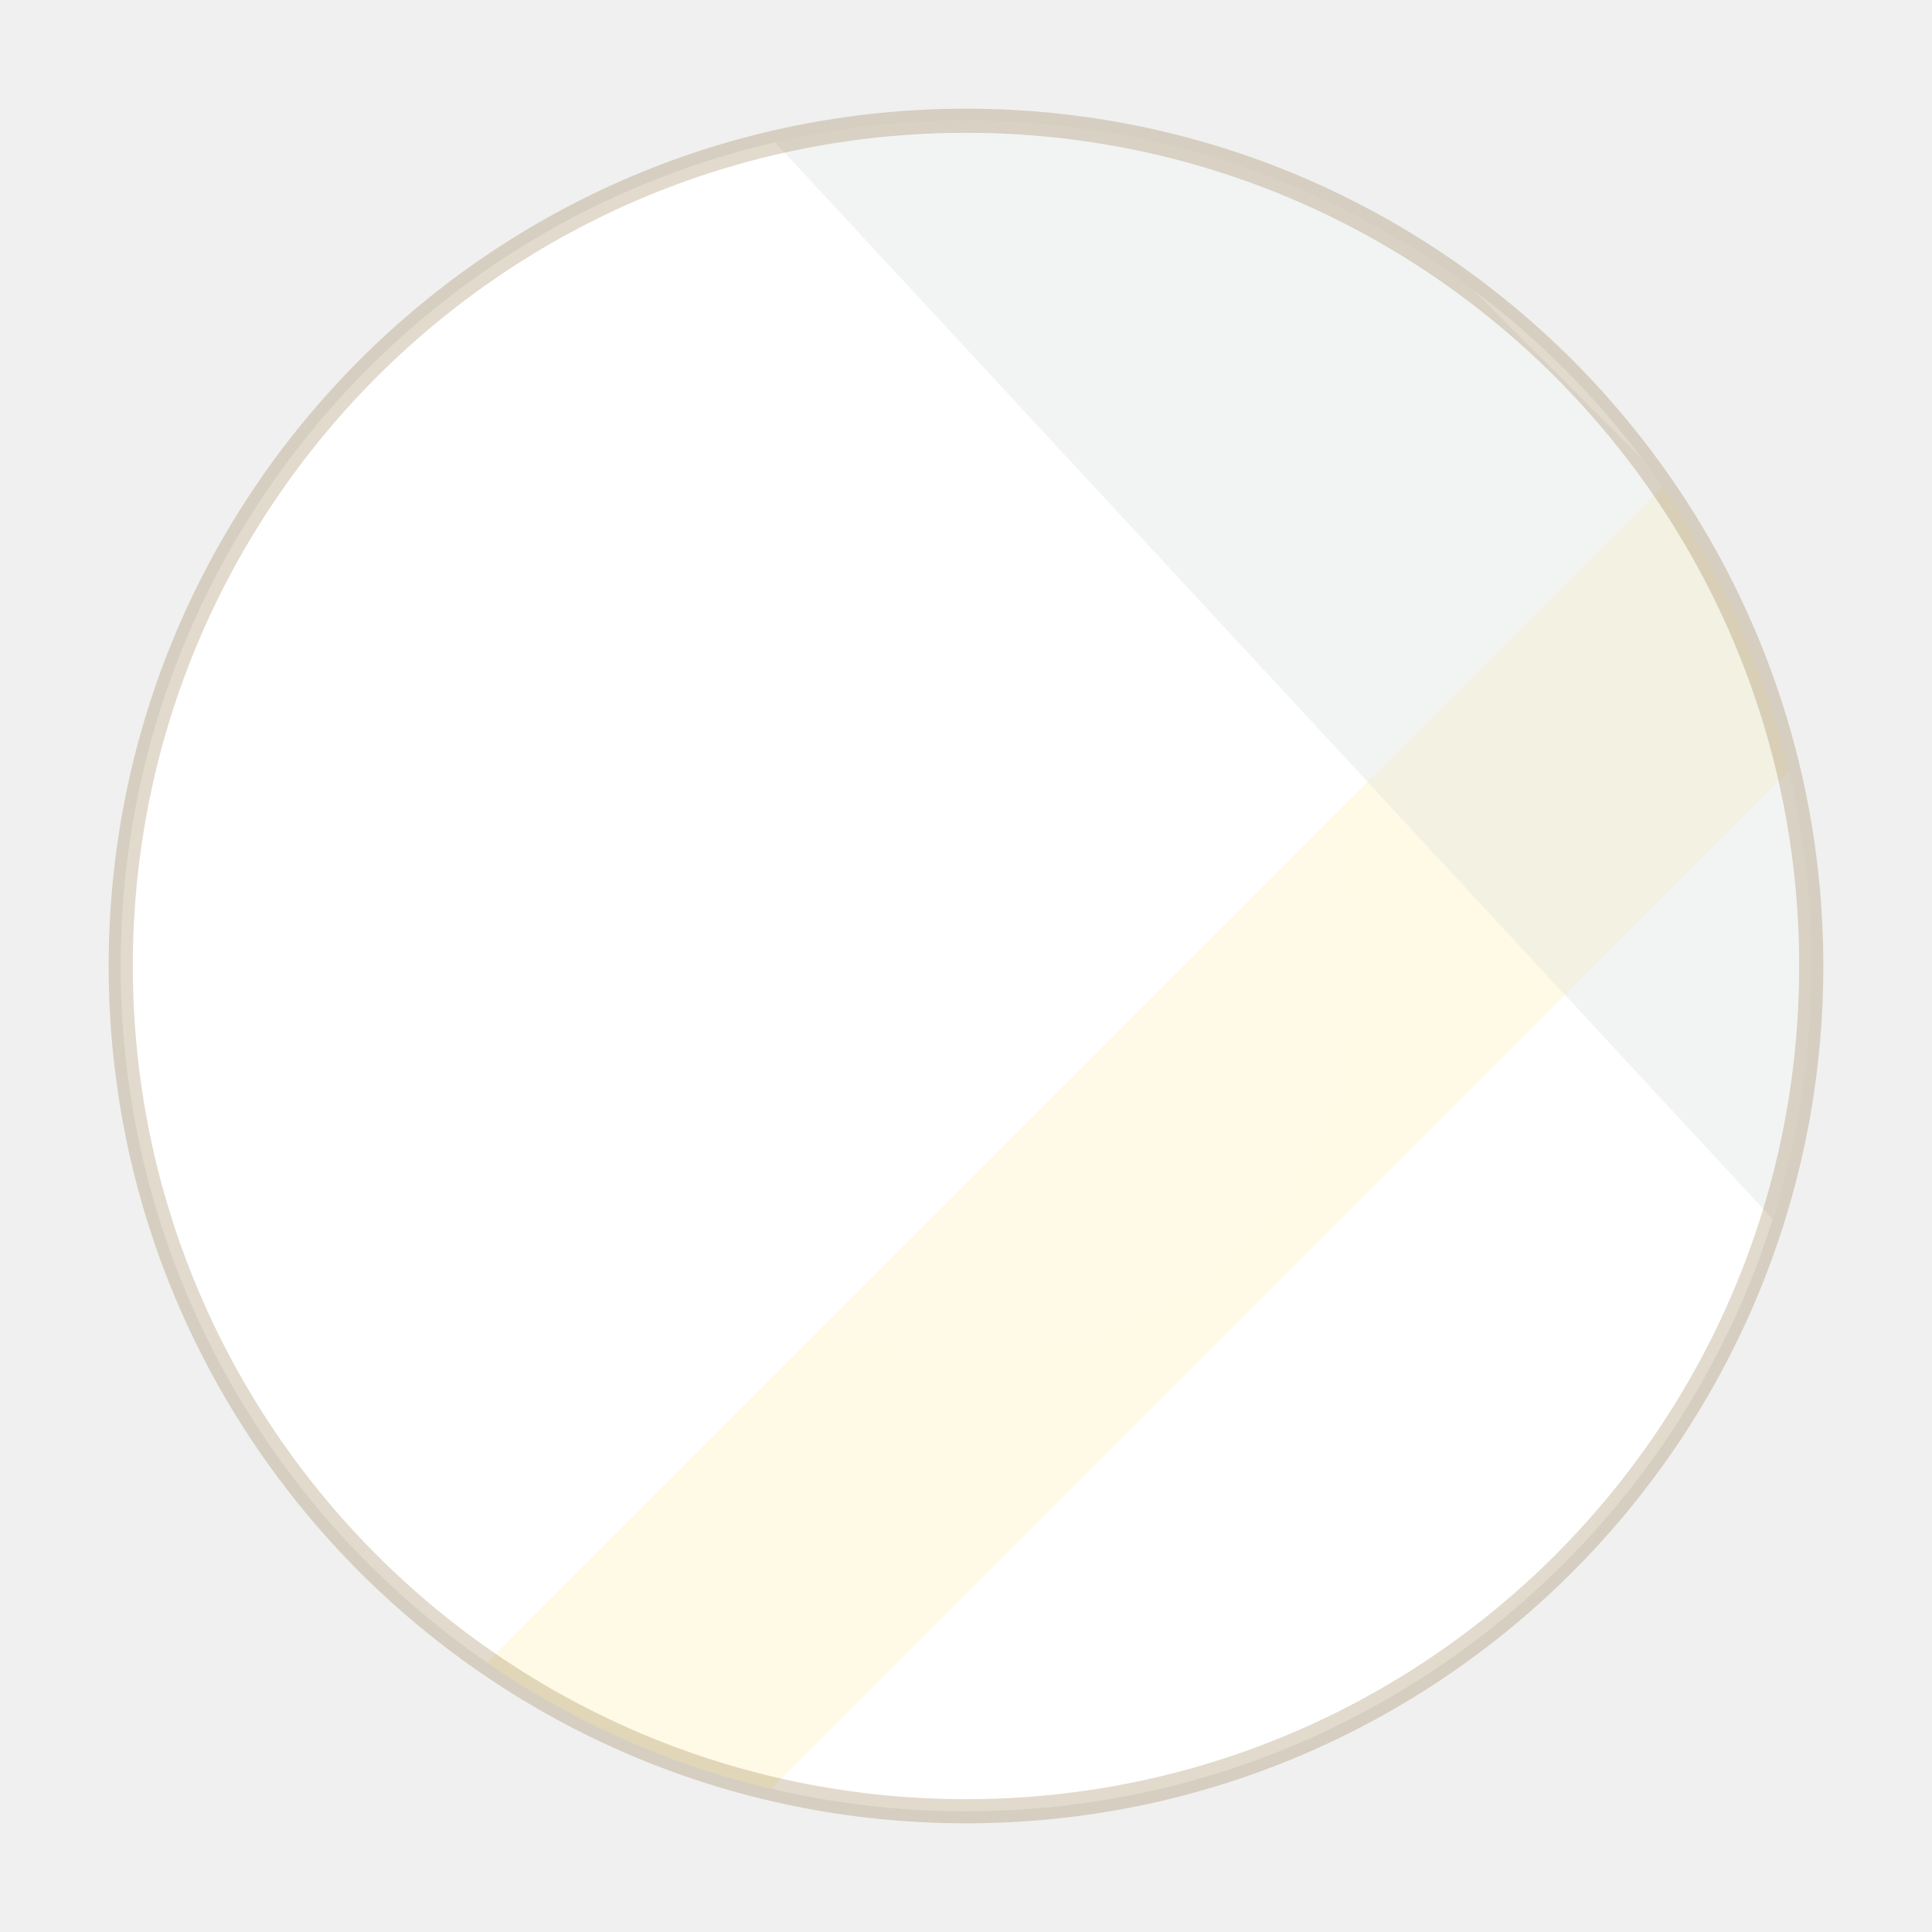
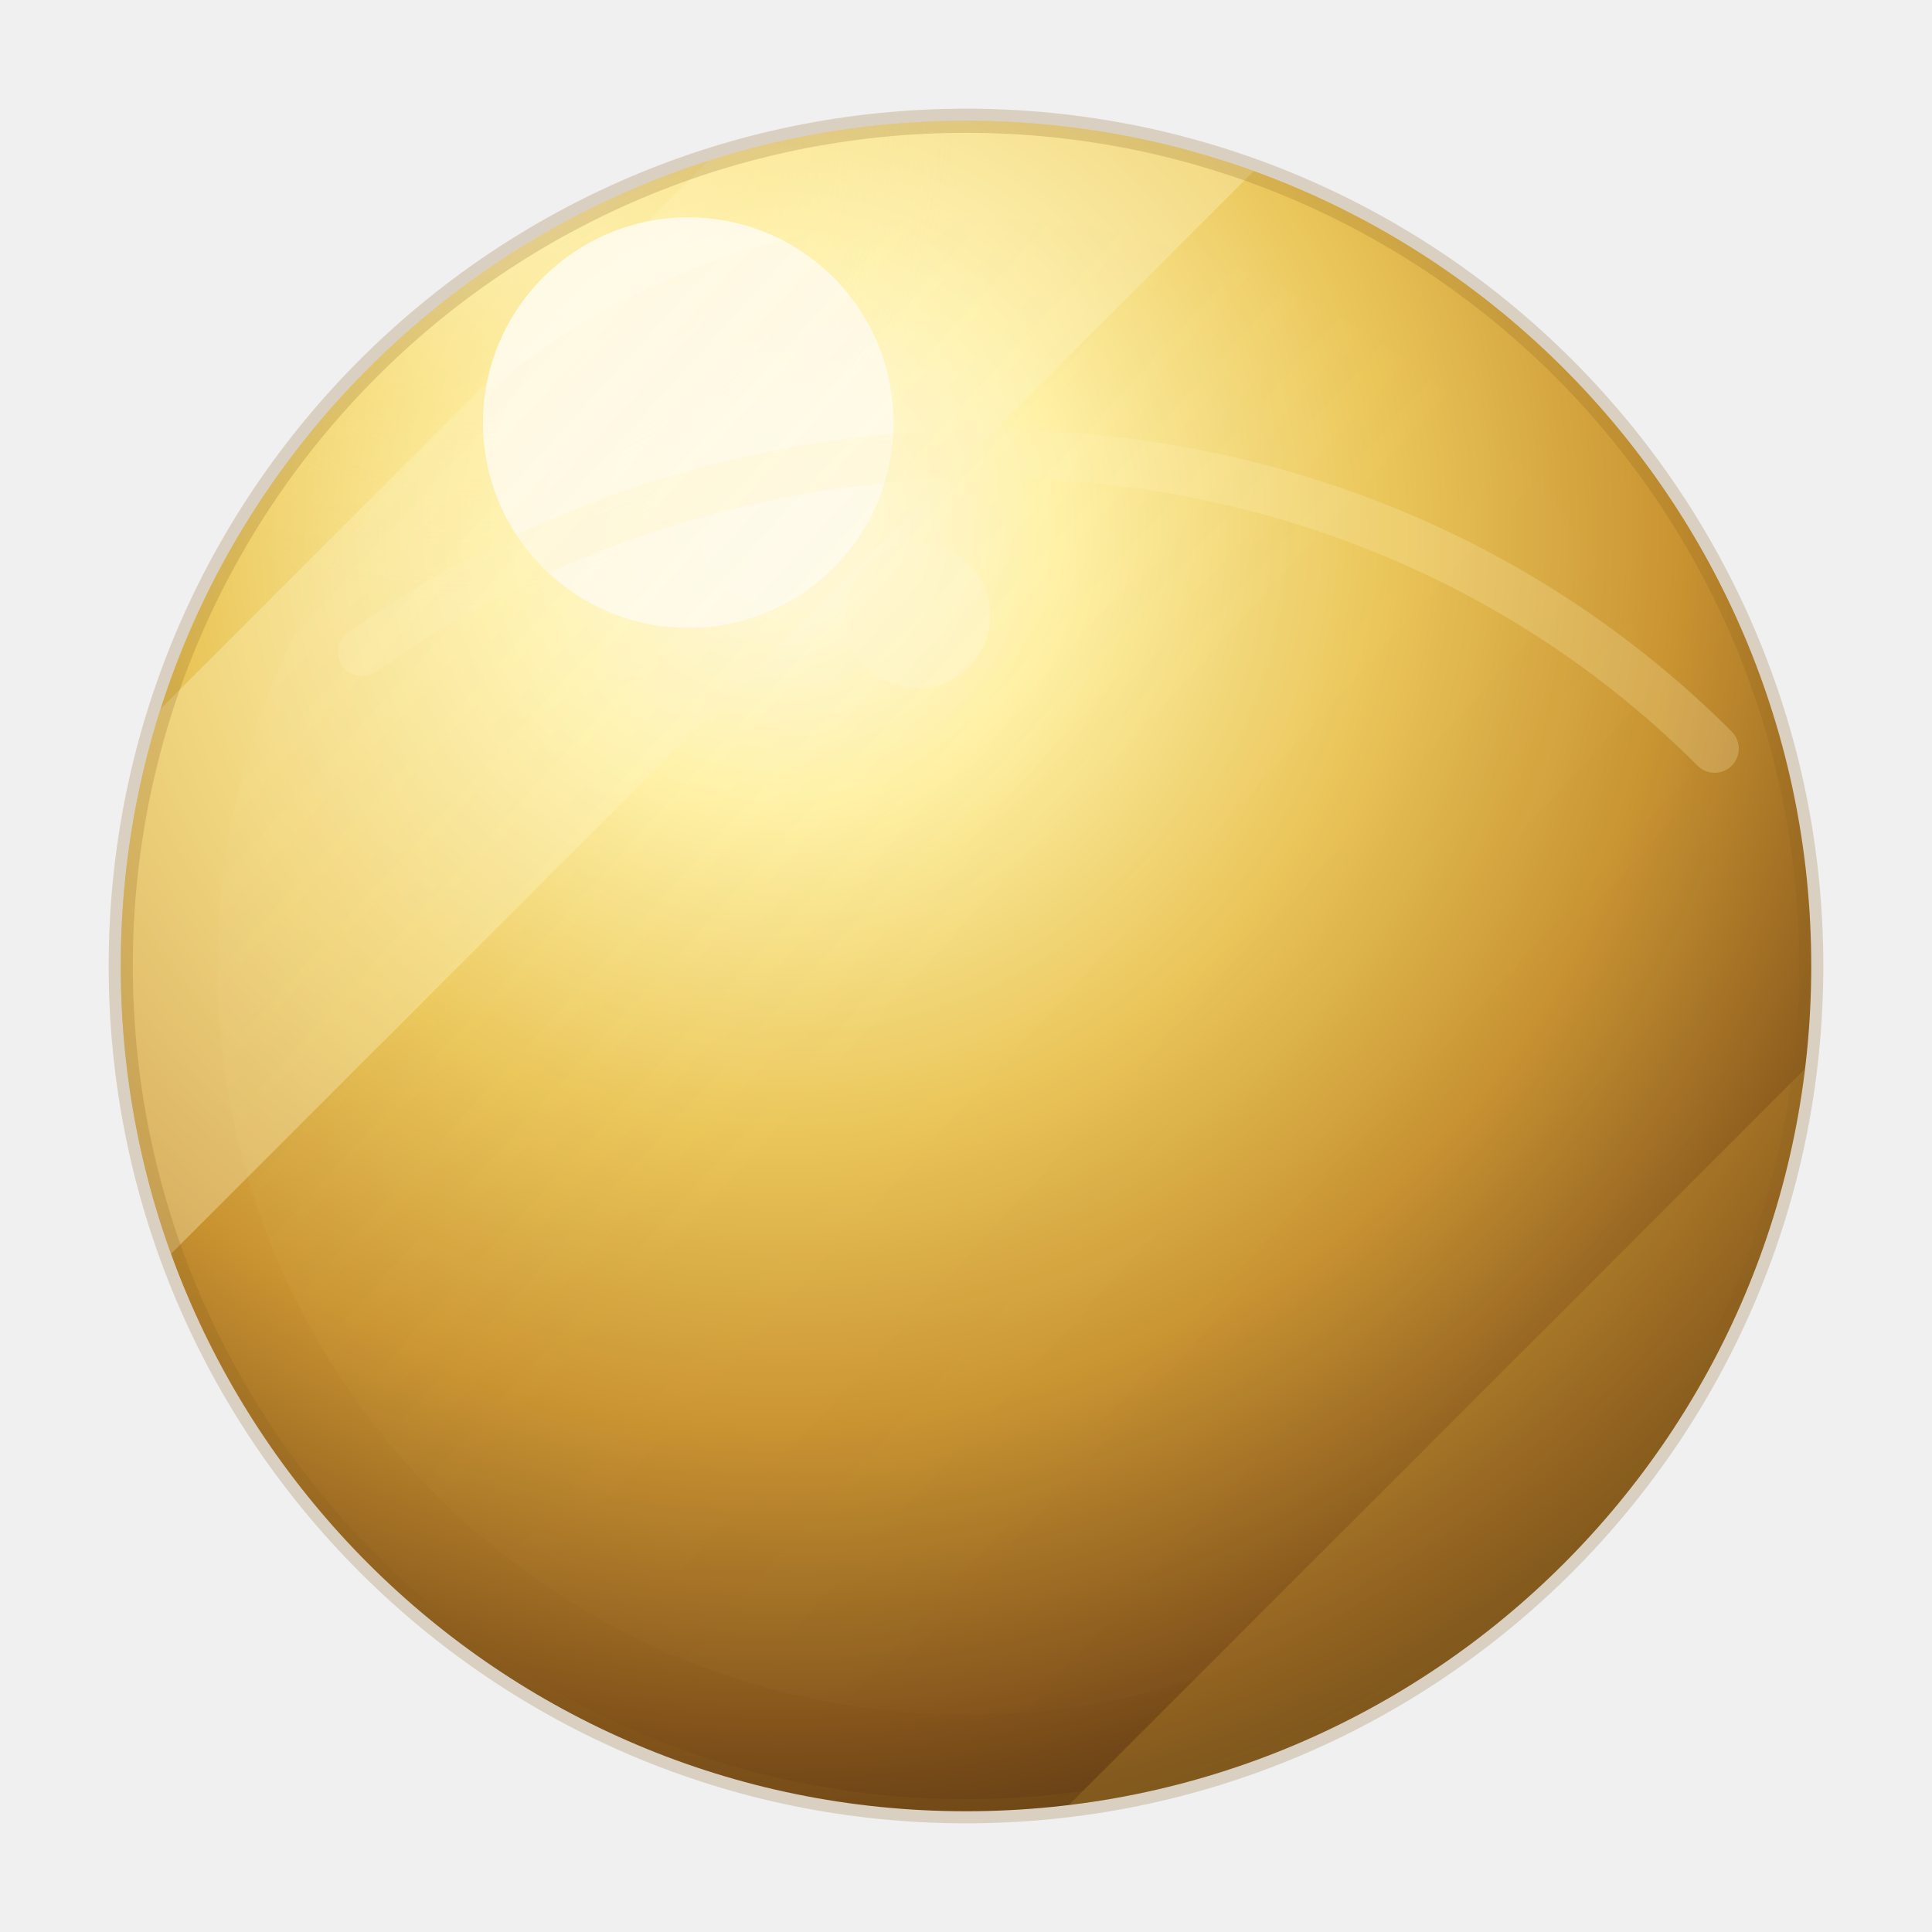
<svg xmlns="http://www.w3.org/2000/svg" viewBox="0 0 160 160">
  <defs>
-     <linearGradient id="g" x1="20" x2="136" y1="18" y2="140">
-       <stop offset="0" stop-color="#ffffff" />
-       <stop offset="0.22" stop-color="#fff1b7" />
-       <stop offset="0.52" stop-color="#c99435" />
-       <stop offset="1" stop-color="#2f1d0d" />
+     <radialGradient id="base" cx="39%" cy="24%" r="92%">
+       <stop offset="0" stop-color="#fffef2" />
+       <stop offset="0.18" stop-color="#fff2a8" />
+       <stop offset="0.39" stop-color="#eac65a" />
+       <stop offset="0.58" stop-color="#c99331" />
+       <stop offset="0.78" stop-color="#80511a" />
+       <stop offset="1" stop-color="#2b190b" />
+     </radialGradient>
+     <radialGradient id="flare" cx="30%" cy="22%" r="44%">
+       <stop offset="0" stop-color="#ffffff" stop-opacity=".94" />
+       <stop offset=".26" stop-color="#fff8cf" stop-opacity=".52" />
+       <stop offset=".62" stop-color="#ffe68b" stop-opacity=".16" />
+       <stop offset="1" stop-color="#ffe68b" stop-opacity="0" />
+     </radialGradient>
+     <linearGradient id="glass" x1="12" y1="18" x2="148" y2="142" gradientUnits="userSpaceOnUse">
+       <stop offset="0" stop-color="#fffbea" stop-opacity=".58" />
+       <stop offset=".48" stop-color="#f4cf63" stop-opacity=".16" />
+       <stop offset="1" stop-color="#5f3912" stop-opacity=".38" />
    </linearGradient>
-     <clipPath id="c">
+     <clipPath id="clip">
      <circle cx="80" cy="80" r="70" />
    </clipPath>
  </defs>
-   <circle cx="80" cy="80" r="70" fill="url(#g)" />
-   <g clip-path="url(#c)">
-     <path d="M18 160 160 18v34L52 160z" fill="#fff6cf" opacity=".52" />
-     <path d="M-10 64 64 -10h42L-10 106z" fill="#ffffff" opacity=".58" />
-     <path d="M88 -10 170 72v54L44 -10z" fill="#d7dbda" opacity=".32" />
+   <circle cx="80" cy="80" r="70" fill="url(#base)" />
+   <g clip-path="url(#clip)">
+     <path d="M-10 82 82 -10h46L-10 128z" fill="#fff7c8" opacity=".34" />
+     <path d="M70 168 168 70v42L110 168z" fill="#e6b33d" opacity=".2" />
+     <path d="M106 168 168 106v62z" fill="#4a2b10" opacity=".36" />
+     <circle cx="57" cy="35" r="48" fill="url(#flare)" />
+     <circle cx="57" cy="35" r="17" fill="#fffdf2" opacity=".84" />
+     <circle cx="76" cy="51" r="6" fill="#fff8d0" opacity=".54" />
+     <path d="M30 54c34-24 82-22 112 8" fill="none" stroke="#fff4bd" stroke-opacity=".24" stroke-width="4" stroke-linecap="round" />
+     <circle cx="80" cy="80" r="62" fill="url(#glass)" opacity=".18" />
  </g>
-   <circle cx="49" cy="38" r="16" fill="#fff" opacity=".88" />
-   <circle cx="80" cy="80" r="31" fill="#fff" opacity=".1" stroke="#fff" stroke-opacity=".4" stroke-width="2" />
-   <circle cx="80" cy="80" r="70" fill="none" stroke="#7b571d" stroke-opacity=".22" stroke-width="2" />
+   <circle cx="80" cy="80" r="70" fill="none" stroke="#8a601f" stroke-opacity=".22" stroke-width="2" />
</svg>
